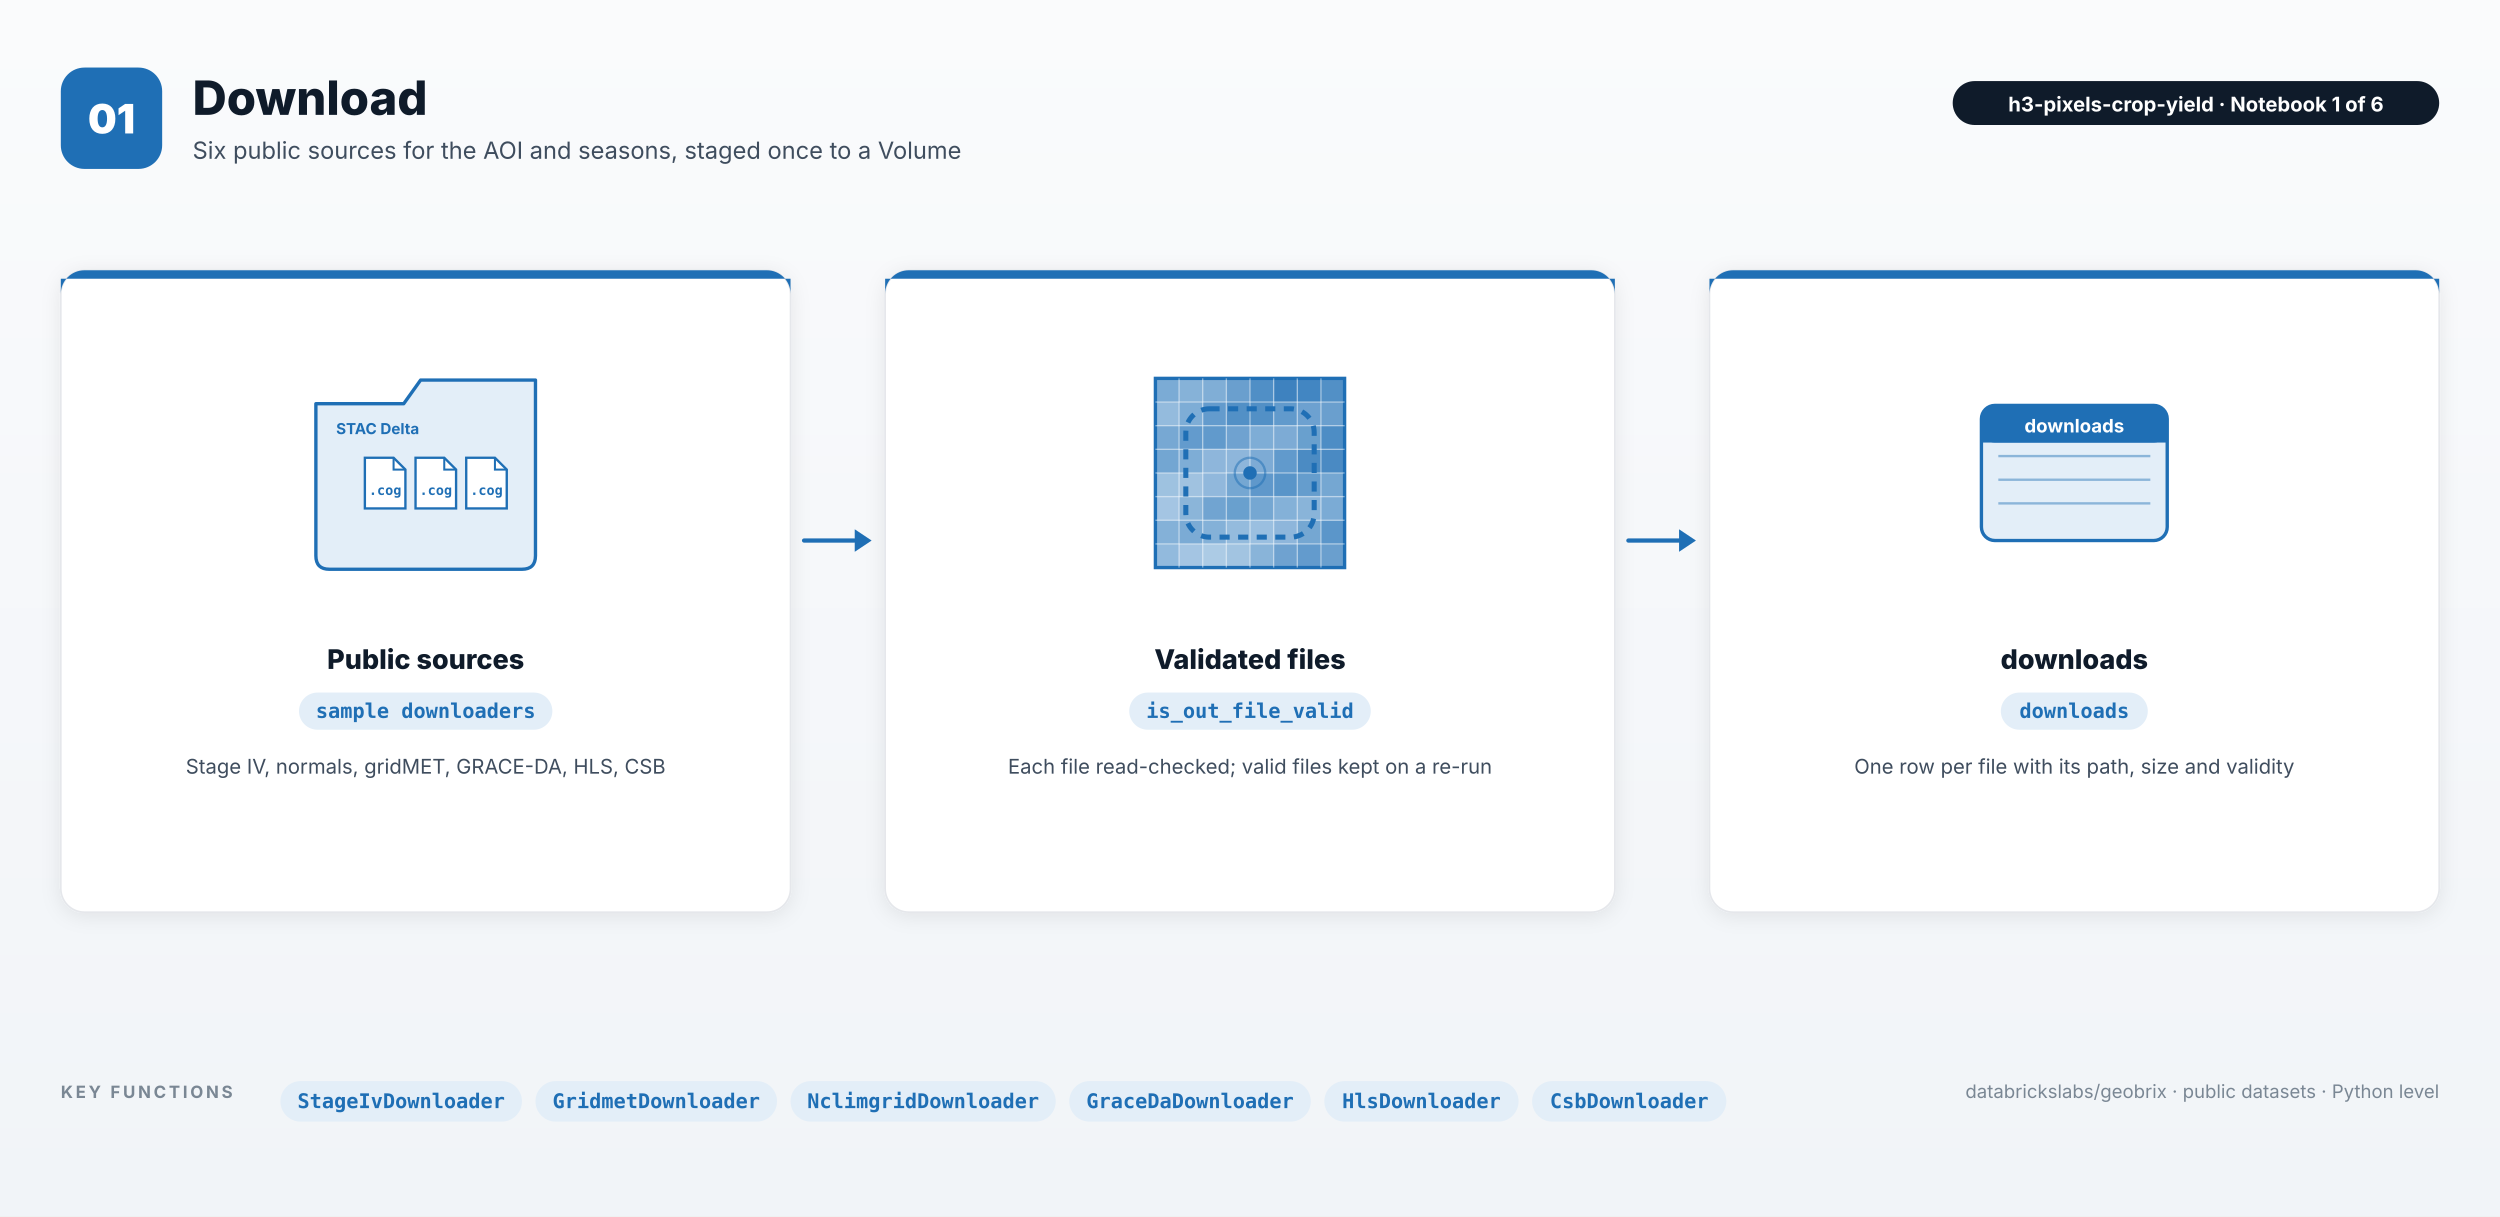
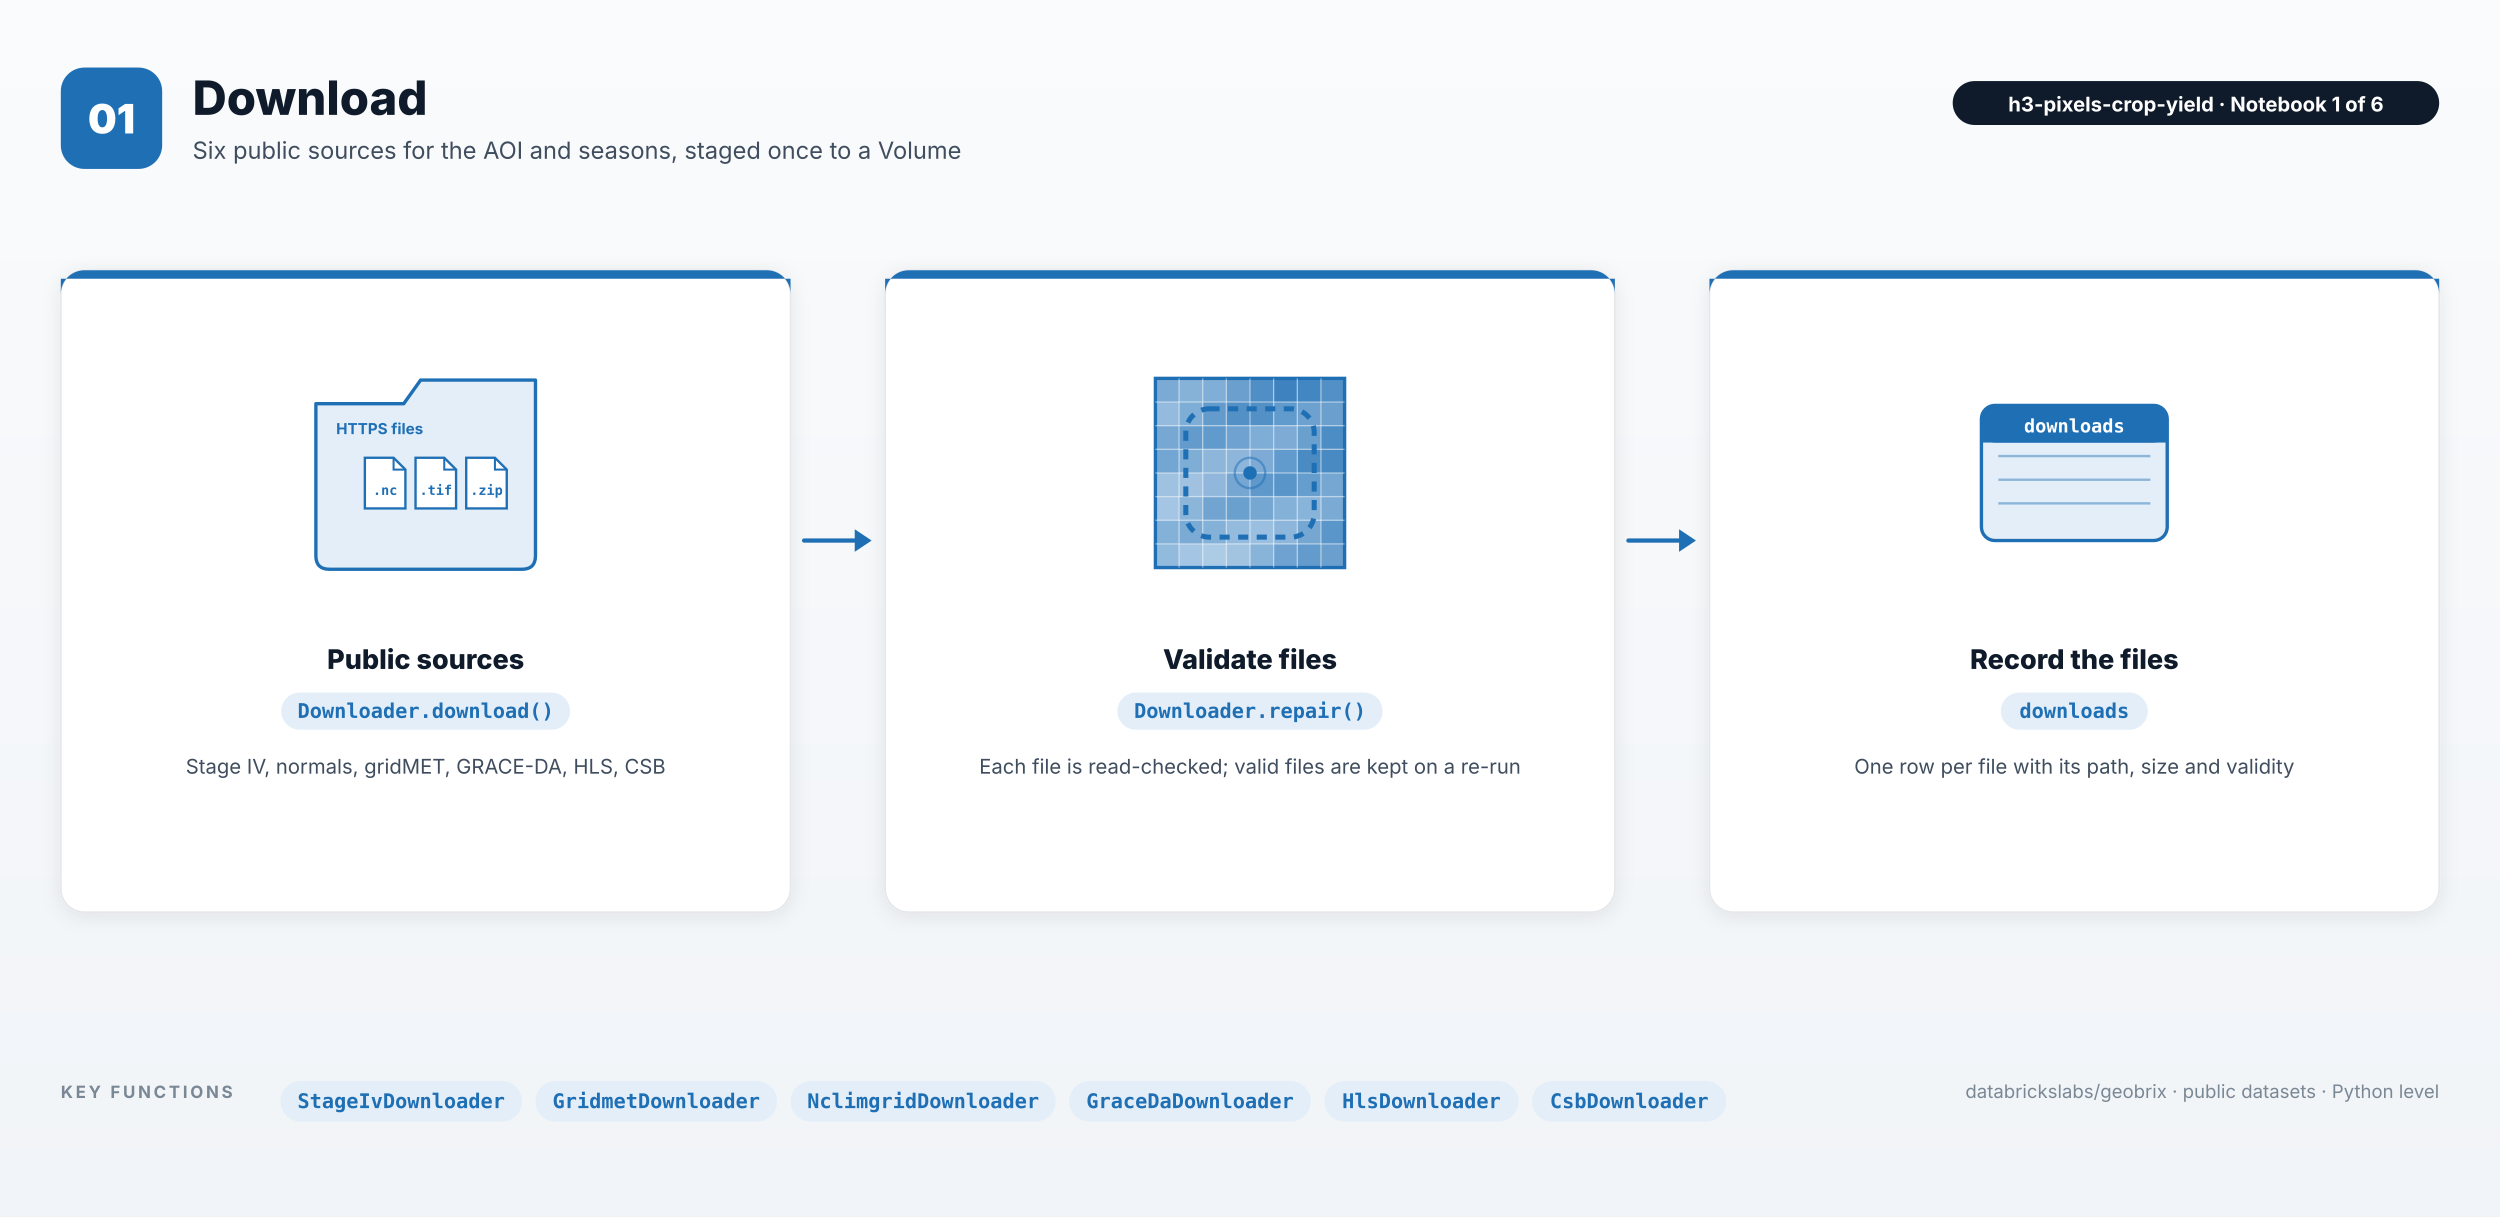
<svg xmlns="http://www.w3.org/2000/svg" viewBox="0 0 1480 720" width="1480" height="720" style="font-family: Inter, -apple-system, system-ui, sans-serif;">
  <defs>
    <filter id="card-shadow" x="-5%" y="-5%" width="110%" height="115%">
      <feDropShadow dx="0" dy="2" stdDeviation="6" flood-color="#0F1B2A" flood-opacity="0.08" />
    </filter>
    <linearGradient id="bg" x1="0" y1="0" x2="0" y2="1">
      <stop offset="0" stop-color="#FAFBFC" />
      <stop offset="1" stop-color="#F1F4F8" />
    </linearGradient>
  </defs>
  <rect x="0" y="0" width="1480" height="720" fill="url(#bg)" />
  <rect x="36" y="40" rx="14" ry="14" width="60" height="60" fill="#1F6FB5" />
  <text x="66.0" y="79.0" text-anchor="middle" font-family="Inter, -apple-system, system-ui, sans-serif" font-size="24" font-weight="900" fill="#FFFFFF">01</text>
  <text x="114" y="68" font-family="Inter, -apple-system, system-ui, sans-serif" font-size="28" font-weight="800" fill="#0F1B2A" text-anchor="start">Download</text>
  <text x="114" y="94" font-family="Inter, -apple-system, system-ui, sans-serif" font-size="14" font-weight="400" fill="#3F4D5E" text-anchor="start">Six public sources for the AOI and seasons, staged once to a Volume</text>
  <rect x="1156" y="48" rx="13" ry="13" width="288" height="26" fill="#0F1B2A" />
  <text x="1300.0" y="66" text-anchor="middle" font-family="Inter, -apple-system, system-ui, sans-serif" font-size="12" font-weight="700" fill="#FFFFFF">h3-pixels-crop-yield  ·  Notebook 1 of 6</text>
  <rect x="36" y="160" rx="14" ry="14" width="432" height="380" fill="#FFFFFF" stroke="#E5E7EB" stroke-width="1" filter="url(#card-shadow)" />
  <path d="M 36 174 A 14 14 0 0 1 50 160 H 454 A 14 14 0 0 1 468 174 V 165 H 36 Z" fill="#1F6FB5" />
  <path d="M 187.0 239.0 H 239.0 L 249.0 225.0 H 317.0 V 329.0 Q 317.0 337.0 309.0 337.0 H 195.0 Q 187.0 337.0 187.0 329.0 Z" fill="#E3EEF8" stroke="#1F6FB5" stroke-width="2" stroke-linejoin="round" />
  <path d="M 216.0 271.0 H 233.0 L 240.0 278.0 V 301.0 H 216.0 Z" fill="#FFFFFF" stroke="#1F6FB5" stroke-width="1.4" />
  <path d="M 233.0 271.0 V 278.0 H 240.0" fill="none" stroke="#1F6FB5" stroke-width="1.2" />
-   <text x="228.0" y="293.0" text-anchor="middle" font-family="ui-monospace, Menlo, monospace" font-size="8" font-weight="700" fill="#1F6FB5">.cog</text>
+   <text x="228.0" y="293.0" text-anchor="middle" font-family="ui-monospace, Menlo, monospace" font-size="8" font-weight="700" fill="#1F6FB5">.nc</text>
  <path d="M 246.0 271.0 H 263.0 L 270.0 278.0 V 301.0 H 246.0 Z" fill="#FFFFFF" stroke="#1F6FB5" stroke-width="1.4" />
  <path d="M 263.0 271.0 V 278.0 H 270.0" fill="none" stroke="#1F6FB5" stroke-width="1.2" />
-   <text x="258.0" y="293.0" text-anchor="middle" font-family="ui-monospace, Menlo, monospace" font-size="8" font-weight="700" fill="#1F6FB5">.cog</text>
+   <text x="258.0" y="293.0" text-anchor="middle" font-family="ui-monospace, Menlo, monospace" font-size="8" font-weight="700" fill="#1F6FB5">.tif</text>
  <path d="M 276.0 271.0 H 293.0 L 300.0 278.0 V 301.0 H 276.0 Z" fill="#FFFFFF" stroke="#1F6FB5" stroke-width="1.4" />
  <path d="M 293.0 271.0 V 278.0 H 300.0" fill="none" stroke="#1F6FB5" stroke-width="1.2" />
-   <text x="288.0" y="293.0" text-anchor="middle" font-family="ui-monospace, Menlo, monospace" font-size="8" font-weight="700" fill="#1F6FB5">.cog</text>
-   <text x="199.0" y="257.0" font-family="Inter, sans-serif" font-size="9" font-weight="700" fill="#1F6FB5">STAC Delta</text>
+   <text x="288.0" y="293.0" text-anchor="middle" font-family="ui-monospace, Menlo, monospace" font-size="8" font-weight="700" fill="#1F6FB5">.zip</text>
+   <text x="199.0" y="257.0" font-family="Inter, sans-serif" font-size="9" font-weight="700" fill="#1F6FB5">HTTPS files</text>
  <text x="252.0" y="396" font-family="Inter, -apple-system, system-ui, sans-serif" font-size="16" font-weight="800" fill="#0F1B2A" text-anchor="middle">Public sources</text>
-   <g transform="translate(177.0, 410)">
-     <rect x="0" y="0" rx="11" ry="11" width="150" height="22" fill="#E3EEF8" />
-     <text x="75.0" y="15.0" text-anchor="middle" font-family="ui-monospace, SFMono-Regular, Menlo, Consolas, monospace" font-size="12" font-weight="700" fill="#1F6FB5">sample downloaders</text>
+   <g transform="translate(166.5, 410)">
+     <rect x="0" y="0" rx="11" ry="11" width="171" height="22" fill="#E3EEF8" />
+     <text x="85.5" y="15.0" text-anchor="middle" font-family="ui-monospace, SFMono-Regular, Menlo, Consolas, monospace" font-size="12" font-weight="700" fill="#1F6FB5">Downloader.download()</text>
  </g>
  <text x="252.0" y="458" text-anchor="middle" font-family="Inter, sans-serif" font-size="12" fill="#3F4D5E">Stage IV, normals, gridMET, GRACE-DA, HLS, CSB</text>
  <line x1="476" y1="320.0" x2="506" y2="320.0" stroke="#1F6FB5" stroke-width="2.5" stroke-linecap="round" />
  <polygon points="516,320.0 506,313.333 506,326.667" fill="#1F6FB5" />
  <rect x="524" y="160" rx="14" ry="14" width="432" height="380" fill="#FFFFFF" stroke="#E5E7EB" stroke-width="1" filter="url(#card-shadow)" />
  <path d="M 524 174 A 14 14 0 0 1 538 160 H 942 A 14 14 0 0 1 956 174 V 165 H 524 Z" fill="#1F6FB5" />
  <rect x="684.0" y="224.0" width="112" height="112" fill="#E3EEF8" stroke="#1F6FB5" stroke-width="2" />
  <rect x="684.0" y="224.0" width="14" height="14" fill="#1F6FB5" fill-opacity="0.53" />
  <rect x="698.0" y="224.0" width="14" height="14" fill="#1F6FB5" fill-opacity="0.47" />
  <rect x="712.0" y="224.0" width="14" height="14" fill="#1F6FB5" fill-opacity="0.50" />
  <rect x="726.0" y="224.0" width="14" height="14" fill="#1F6FB5" fill-opacity="0.61" />
  <rect x="740.0" y="224.0" width="14" height="14" fill="#1F6FB5" fill-opacity="0.75" />
  <rect x="754.0" y="224.0" width="14" height="14" fill="#1F6FB5" fill-opacity="0.84" />
  <rect x="768.0" y="224.0" width="14" height="14" fill="#1F6FB5" fill-opacity="0.82" />
  <rect x="782.0" y="224.0" width="14" height="14" fill="#1F6FB5" fill-opacity="0.74" />
  <rect x="684.0" y="238.0" width="14" height="14" fill="#1F6FB5" fill-opacity="0.40" />
  <rect x="698.0" y="238.0" width="14" height="14" fill="#1F6FB5" fill-opacity="0.51" />
  <rect x="712.0" y="238.0" width="14" height="14" fill="#1F6FB5" fill-opacity="0.65" />
  <rect x="726.0" y="238.0" width="14" height="14" fill="#1F6FB5" fill-opacity="0.74" />
  <rect x="740.0" y="238.0" width="14" height="14" fill="#1F6FB5" fill-opacity="0.74" />
  <rect x="754.0" y="238.0" width="14" height="14" fill="#1F6FB5" fill-opacity="0.66" />
  <rect x="768.0" y="238.0" width="14" height="14" fill="#1F6FB5" fill-opacity="0.60" />
  <rect x="782.0" y="238.0" width="14" height="14" fill="#1F6FB5" fill-opacity="0.61" />
  <rect x="684.0" y="252.0" width="14" height="14" fill="#1F6FB5" fill-opacity="0.55" />
  <rect x="698.0" y="252.0" width="14" height="14" fill="#1F6FB5" fill-opacity="0.65" />
  <rect x="712.0" y="252.0" width="14" height="14" fill="#1F6FB5" fill-opacity="0.66" />
  <rect x="726.0" y="252.0" width="14" height="14" fill="#1F6FB5" fill-opacity="0.59" />
  <rect x="740.0" y="252.0" width="14" height="14" fill="#1F6FB5" fill-opacity="0.51" />
  <rect x="754.0" y="252.0" width="14" height="14" fill="#1F6FB5" fill-opacity="0.52" />
  <rect x="768.0" y="252.0" width="14" height="14" fill="#1F6FB5" fill-opacity="0.62" />
  <rect x="782.0" y="252.0" width="14" height="14" fill="#1F6FB5" fill-opacity="0.76" />
  <rect x="684.0" y="266.0" width="14" height="14" fill="#1F6FB5" fill-opacity="0.57" />
  <rect x="698.0" y="266.0" width="14" height="14" fill="#1F6FB5" fill-opacity="0.51" />
  <rect x="712.0" y="266.0" width="14" height="14" fill="#1F6FB5" fill-opacity="0.43" />
  <rect x="726.0" y="266.0" width="14" height="14" fill="#1F6FB5" fill-opacity="0.43" />
  <rect x="740.0" y="266.0" width="14" height="14" fill="#1F6FB5" fill-opacity="0.52" />
  <rect x="754.0" y="266.0" width="14" height="14" fill="#1F6FB5" fill-opacity="0.66" />
  <rect x="768.0" y="266.0" width="14" height="14" fill="#1F6FB5" fill-opacity="0.77" />
  <rect x="782.0" y="266.0" width="14" height="14" fill="#1F6FB5" fill-opacity="0.78" />
  <rect x="684.0" y="280.0" width="14" height="14" fill="#1F6FB5" fill-opacity="0.35" />
  <rect x="698.0" y="280.0" width="14" height="14" fill="#1F6FB5" fill-opacity="0.34" />
  <rect x="712.0" y="280.0" width="14" height="14" fill="#1F6FB5" fill-opacity="0.42" />
  <rect x="726.0" y="280.0" width="14" height="14" fill="#1F6FB5" fill-opacity="0.56" />
  <rect x="740.0" y="280.0" width="14" height="14" fill="#1F6FB5" fill-opacity="0.67" />
  <rect x="754.0" y="280.0" width="14" height="14" fill="#1F6FB5" fill-opacity="0.70" />
  <rect x="768.0" y="280.0" width="14" height="14" fill="#1F6FB5" fill-opacity="0.64" />
  <rect x="782.0" y="280.0" width="14" height="14" fill="#1F6FB5" fill-opacity="0.56" />
  <rect x="684.0" y="294.0" width="14" height="14" fill="#1F6FB5" fill-opacity="0.32" />
  <rect x="698.0" y="294.0" width="14" height="14" fill="#1F6FB5" fill-opacity="0.45" />
  <rect x="712.0" y="294.0" width="14" height="14" fill="#1F6FB5" fill-opacity="0.58" />
  <rect x="726.0" y="294.0" width="14" height="14" fill="#1F6FB5" fill-opacity="0.62" />
  <rect x="740.0" y="294.0" width="14" height="14" fill="#1F6FB5" fill-opacity="0.56" />
  <rect x="754.0" y="294.0" width="14" height="14" fill="#1F6FB5" fill-opacity="0.48" />
  <rect x="768.0" y="294.0" width="14" height="14" fill="#1F6FB5" fill-opacity="0.46" />
  <rect x="782.0" y="294.0" width="14" height="14" fill="#1F6FB5" fill-opacity="0.53" />
  <rect x="684.0" y="308.0" width="14" height="14" fill="#1F6FB5" fill-opacity="0.48" />
  <rect x="698.0" y="308.0" width="14" height="14" fill="#1F6FB5" fill-opacity="0.53" />
  <rect x="712.0" y="308.0" width="14" height="14" fill="#1F6FB5" fill-opacity="0.48" />
  <rect x="726.0" y="308.0" width="14" height="14" fill="#1F6FB5" fill-opacity="0.40" />
  <rect x="740.0" y="308.0" width="14" height="14" fill="#1F6FB5" fill-opacity="0.37" />
  <rect x="754.0" y="308.0" width="14" height="14" fill="#1F6FB5" fill-opacity="0.43" />
  <rect x="768.0" y="308.0" width="14" height="14" fill="#1F6FB5" fill-opacity="0.56" />
  <rect x="782.0" y="308.0" width="14" height="14" fill="#1F6FB5" fill-opacity="0.69" />
  <rect x="684.0" y="322.0" width="14" height="14" fill="#1F6FB5" fill-opacity="0.41" />
  <rect x="698.0" y="322.0" width="14" height="14" fill="#1F6FB5" fill-opacity="0.32" />
  <rect x="712.0" y="322.0" width="14" height="14" fill="#1F6FB5" fill-opacity="0.28" />
  <rect x="726.0" y="322.0" width="14" height="14" fill="#1F6FB5" fill-opacity="0.33" />
  <rect x="740.0" y="322.0" width="14" height="14" fill="#1F6FB5" fill-opacity="0.46" />
  <rect x="754.0" y="322.0" width="14" height="14" fill="#1F6FB5" fill-opacity="0.59" />
  <rect x="768.0" y="322.0" width="14" height="14" fill="#1F6FB5" fill-opacity="0.65" />
  <rect x="782.0" y="322.0" width="14" height="14" fill="#1F6FB5" fill-opacity="0.61" />
  <line x1="698.0" y1="224.0" x2="698.0" y2="336.0" stroke="#FFFFFF" stroke-width="0.8" stroke-opacity="0.45" />
  <line x1="684.0" y1="238.0" x2="796.0" y2="238.0" stroke="#FFFFFF" stroke-width="0.8" stroke-opacity="0.45" />
  <line x1="712.0" y1="224.0" x2="712.0" y2="336.0" stroke="#FFFFFF" stroke-width="0.8" stroke-opacity="0.45" />
  <line x1="684.0" y1="252.0" x2="796.0" y2="252.0" stroke="#FFFFFF" stroke-width="0.8" stroke-opacity="0.45" />
  <line x1="726.0" y1="224.0" x2="726.0" y2="336.0" stroke="#FFFFFF" stroke-width="0.8" stroke-opacity="0.45" />
  <line x1="684.0" y1="266.0" x2="796.0" y2="266.0" stroke="#FFFFFF" stroke-width="0.8" stroke-opacity="0.45" />
  <line x1="740.0" y1="224.0" x2="740.0" y2="336.0" stroke="#FFFFFF" stroke-width="0.8" stroke-opacity="0.45" />
  <line x1="684.0" y1="280.0" x2="796.0" y2="280.0" stroke="#FFFFFF" stroke-width="0.8" stroke-opacity="0.45" />
  <line x1="754.0" y1="224.0" x2="754.0" y2="336.0" stroke="#FFFFFF" stroke-width="0.8" stroke-opacity="0.45" />
  <line x1="684.0" y1="294.0" x2="796.0" y2="294.0" stroke="#FFFFFF" stroke-width="0.8" stroke-opacity="0.45" />
  <line x1="768.0" y1="224.0" x2="768.0" y2="336.0" stroke="#FFFFFF" stroke-width="0.8" stroke-opacity="0.45" />
  <line x1="684.0" y1="308.0" x2="796.0" y2="308.0" stroke="#FFFFFF" stroke-width="0.8" stroke-opacity="0.45" />
  <line x1="782.0" y1="224.0" x2="782.0" y2="336.0" stroke="#FFFFFF" stroke-width="0.8" stroke-opacity="0.45" />
  <line x1="684.0" y1="322.0" x2="796.0" y2="322.0" stroke="#FFFFFF" stroke-width="0.8" stroke-opacity="0.45" />
  <rect x="702.0" y="242.0" width="76" height="76" rx="14" ry="14" fill="none" stroke="#1F6FB5" stroke-width="3" stroke-dasharray="6,5" />
  <circle cx="740.0" cy="280.0" r="4" fill="#1F6FB5" />
  <circle cx="740.0" cy="280.0" r="9" fill="none" stroke="#1F6FB5" stroke-width="1.4" stroke-opacity="0.5" />
-   <text x="740.0" y="396" font-family="Inter, -apple-system, system-ui, sans-serif" font-size="16" font-weight="800" fill="#0F1B2A" text-anchor="middle">Validated files</text>
-   <g transform="translate(668.5, 410)">
-     <rect x="0" y="0" rx="11" ry="11" width="143" height="22" fill="#E3EEF8" />
-     <text x="71.5" y="15.0" text-anchor="middle" font-family="ui-monospace, SFMono-Regular, Menlo, Consolas, monospace" font-size="12" font-weight="700" fill="#1F6FB5">is_out_file_valid</text>
+   <text x="740.0" y="396" font-family="Inter, -apple-system, system-ui, sans-serif" font-size="16" font-weight="800" fill="#0F1B2A" text-anchor="middle">Validate files</text>
+   <g transform="translate(661.5, 410)">
+     <rect x="0" y="0" rx="11" ry="11" width="157" height="22" fill="#E3EEF8" />
+     <text x="78.5" y="15.0" text-anchor="middle" font-family="ui-monospace, SFMono-Regular, Menlo, Consolas, monospace" font-size="12" font-weight="700" fill="#1F6FB5">Downloader.repair()</text>
  </g>
-   <text x="740.0" y="458" text-anchor="middle" font-family="Inter, sans-serif" font-size="12" fill="#3F4D5E">Each file read-checked; valid files kept on a re-run</text>
+   <text x="740.0" y="458" text-anchor="middle" font-family="Inter, sans-serif" font-size="12" fill="#3F4D5E">Each file is read-checked; valid files are kept on a re-run</text>
  <line x1="964" y1="320.0" x2="994" y2="320.0" stroke="#1F6FB5" stroke-width="2.5" stroke-linecap="round" />
  <polygon points="1004,320.0 994,313.333 994,326.667" fill="#1F6FB5" />
  <rect x="1012" y="160" rx="14" ry="14" width="432" height="380" fill="#FFFFFF" stroke="#E5E7EB" stroke-width="1" filter="url(#card-shadow)" />
  <path d="M 1012 174 A 14 14 0 0 1 1026 160 H 1430 A 14 14 0 0 1 1444 174 V 165 H 1012 Z" fill="#1F6FB5" />
  <rect x="1173.0" y="240.0" rx="8" ry="8" width="110" height="80" fill="#E3EEF8" stroke="#1F6FB5" stroke-width="2" />
  <rect x="1173.0" y="240.0" width="110" height="22" rx="8" ry="8" fill="#1F6FB5" />
  <rect x="1173.0" y="252.0" width="110" height="10" fill="#1F6FB5" />
-   <text x="1228.0" y="256.0" text-anchor="middle" font-family="Inter, sans-serif" font-size="11" font-weight="700" fill="#FFFFFF">downloads</text>
+   <text x="1228.0" y="256.0" text-anchor="middle" font-family="ui-monospace, Menlo, monospace" font-size="11" font-weight="700" fill="#FFFFFF">downloads</text>
  <line x1="1183.0" y1="270.0" x2="1273.0" y2="270.0" stroke="#1F6FB5" stroke-opacity="0.45" stroke-width="1.4" />
  <line x1="1183.0" y1="284.0" x2="1273.0" y2="284.0" stroke="#1F6FB5" stroke-opacity="0.45" stroke-width="1.4" />
  <line x1="1183.0" y1="298.0" x2="1273.0" y2="298.0" stroke="#1F6FB5" stroke-opacity="0.45" stroke-width="1.4" />
-   <text x="1228.0" y="396" font-family="Inter, -apple-system, system-ui, sans-serif" font-size="16" font-weight="800" fill="#0F1B2A" text-anchor="middle">downloads</text>
+   <text x="1228.0" y="396" font-family="Inter, -apple-system, system-ui, sans-serif" font-size="16" font-weight="800" fill="#0F1B2A" text-anchor="middle">Record the files</text>
  <g transform="translate(1184.5, 410)">
    <rect x="0" y="0" rx="11" ry="11" width="87" height="22" fill="#E3EEF8" />
    <text x="43.5" y="15.0" text-anchor="middle" font-family="ui-monospace, SFMono-Regular, Menlo, Consolas, monospace" font-size="12" font-weight="700" fill="#1F6FB5">downloads</text>
  </g>
  <text x="1228.0" y="458" text-anchor="middle" font-family="Inter, sans-serif" font-size="12" fill="#3F4D5E">One row per file with its path, size and validity</text>
  <text x="36" y="650" font-family="Inter, -apple-system, system-ui, sans-serif" font-size="10" font-weight="700" fill="#7A8794" text-anchor="start" letter-spacing="1.6">KEY FUNCTIONS</text>
  <rect x="166" y="640" rx="12" ry="12" width="143" height="24" fill="#E3EEF8" />
  <text x="237.5" y="656.0" text-anchor="middle" font-family="ui-monospace, SFMono-Regular, Menlo, Consolas, monospace" font-size="12" font-weight="700" fill="#1F6FB5">StageIvDownloader</text>
  <rect x="317" y="640" rx="12" ry="12" width="143" height="24" fill="#E3EEF8" />
  <text x="388.5" y="656.0" text-anchor="middle" font-family="ui-monospace, SFMono-Regular, Menlo, Consolas, monospace" font-size="12" font-weight="700" fill="#1F6FB5">GridmetDownloader</text>
  <rect x="468" y="640" rx="12" ry="12" width="157" height="24" fill="#E3EEF8" />
  <text x="546.5" y="656.0" text-anchor="middle" font-family="ui-monospace, SFMono-Regular, Menlo, Consolas, monospace" font-size="12" font-weight="700" fill="#1F6FB5">NclimgridDownloader</text>
  <rect x="633" y="640" rx="12" ry="12" width="143" height="24" fill="#E3EEF8" />
  <text x="704.5" y="656.0" text-anchor="middle" font-family="ui-monospace, SFMono-Regular, Menlo, Consolas, monospace" font-size="12" font-weight="700" fill="#1F6FB5">GraceDaDownloader</text>
  <rect x="784" y="640" rx="12" ry="12" width="115" height="24" fill="#E3EEF8" />
  <text x="841.5" y="656.0" text-anchor="middle" font-family="ui-monospace, SFMono-Regular, Menlo, Consolas, monospace" font-size="12" font-weight="700" fill="#1F6FB5">HlsDownloader</text>
  <rect x="907" y="640" rx="12" ry="12" width="115" height="24" fill="#E3EEF8" />
  <text x="964.5" y="656.0" text-anchor="middle" font-family="ui-monospace, SFMono-Regular, Menlo, Consolas, monospace" font-size="12" font-weight="700" fill="#1F6FB5">CsbDownloader</text>
  <text x="1444" y="650" font-family="Inter, -apple-system, system-ui, sans-serif" font-size="11" font-weight="400" fill="#7A8794" text-anchor="end">databrickslabs/geobrix  ·  public datasets  ·  Python level</text>
</svg>
